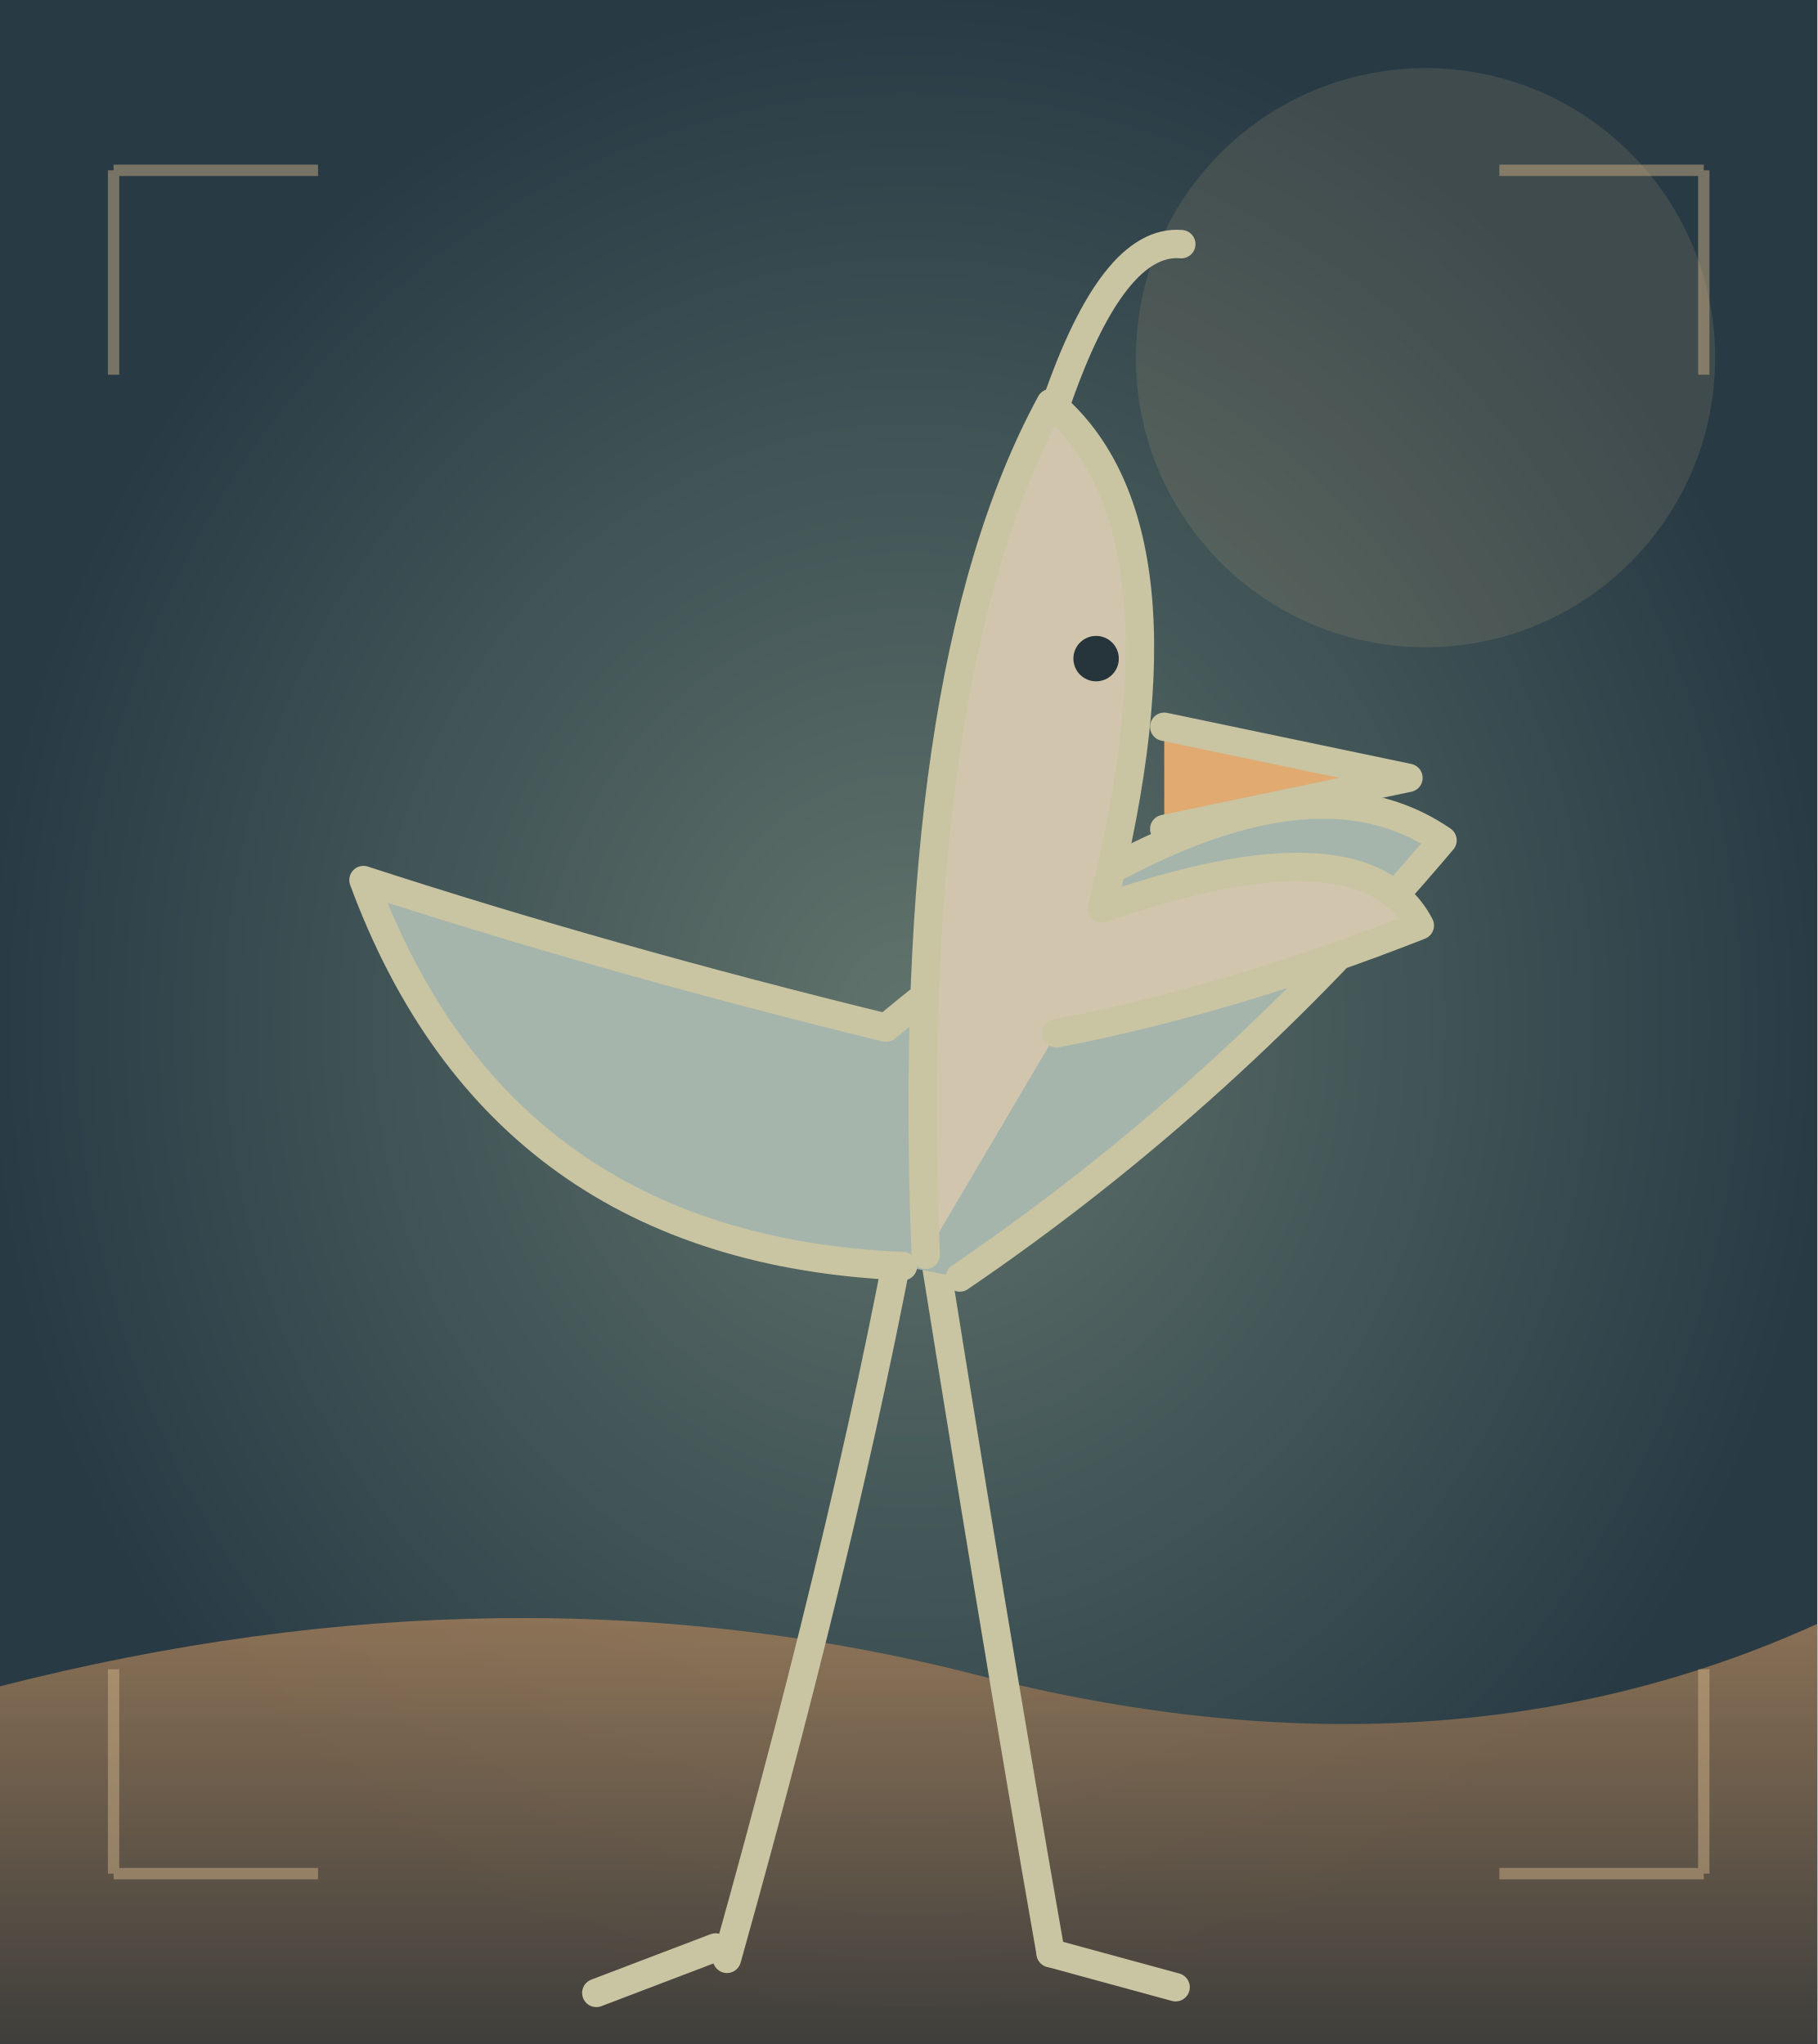
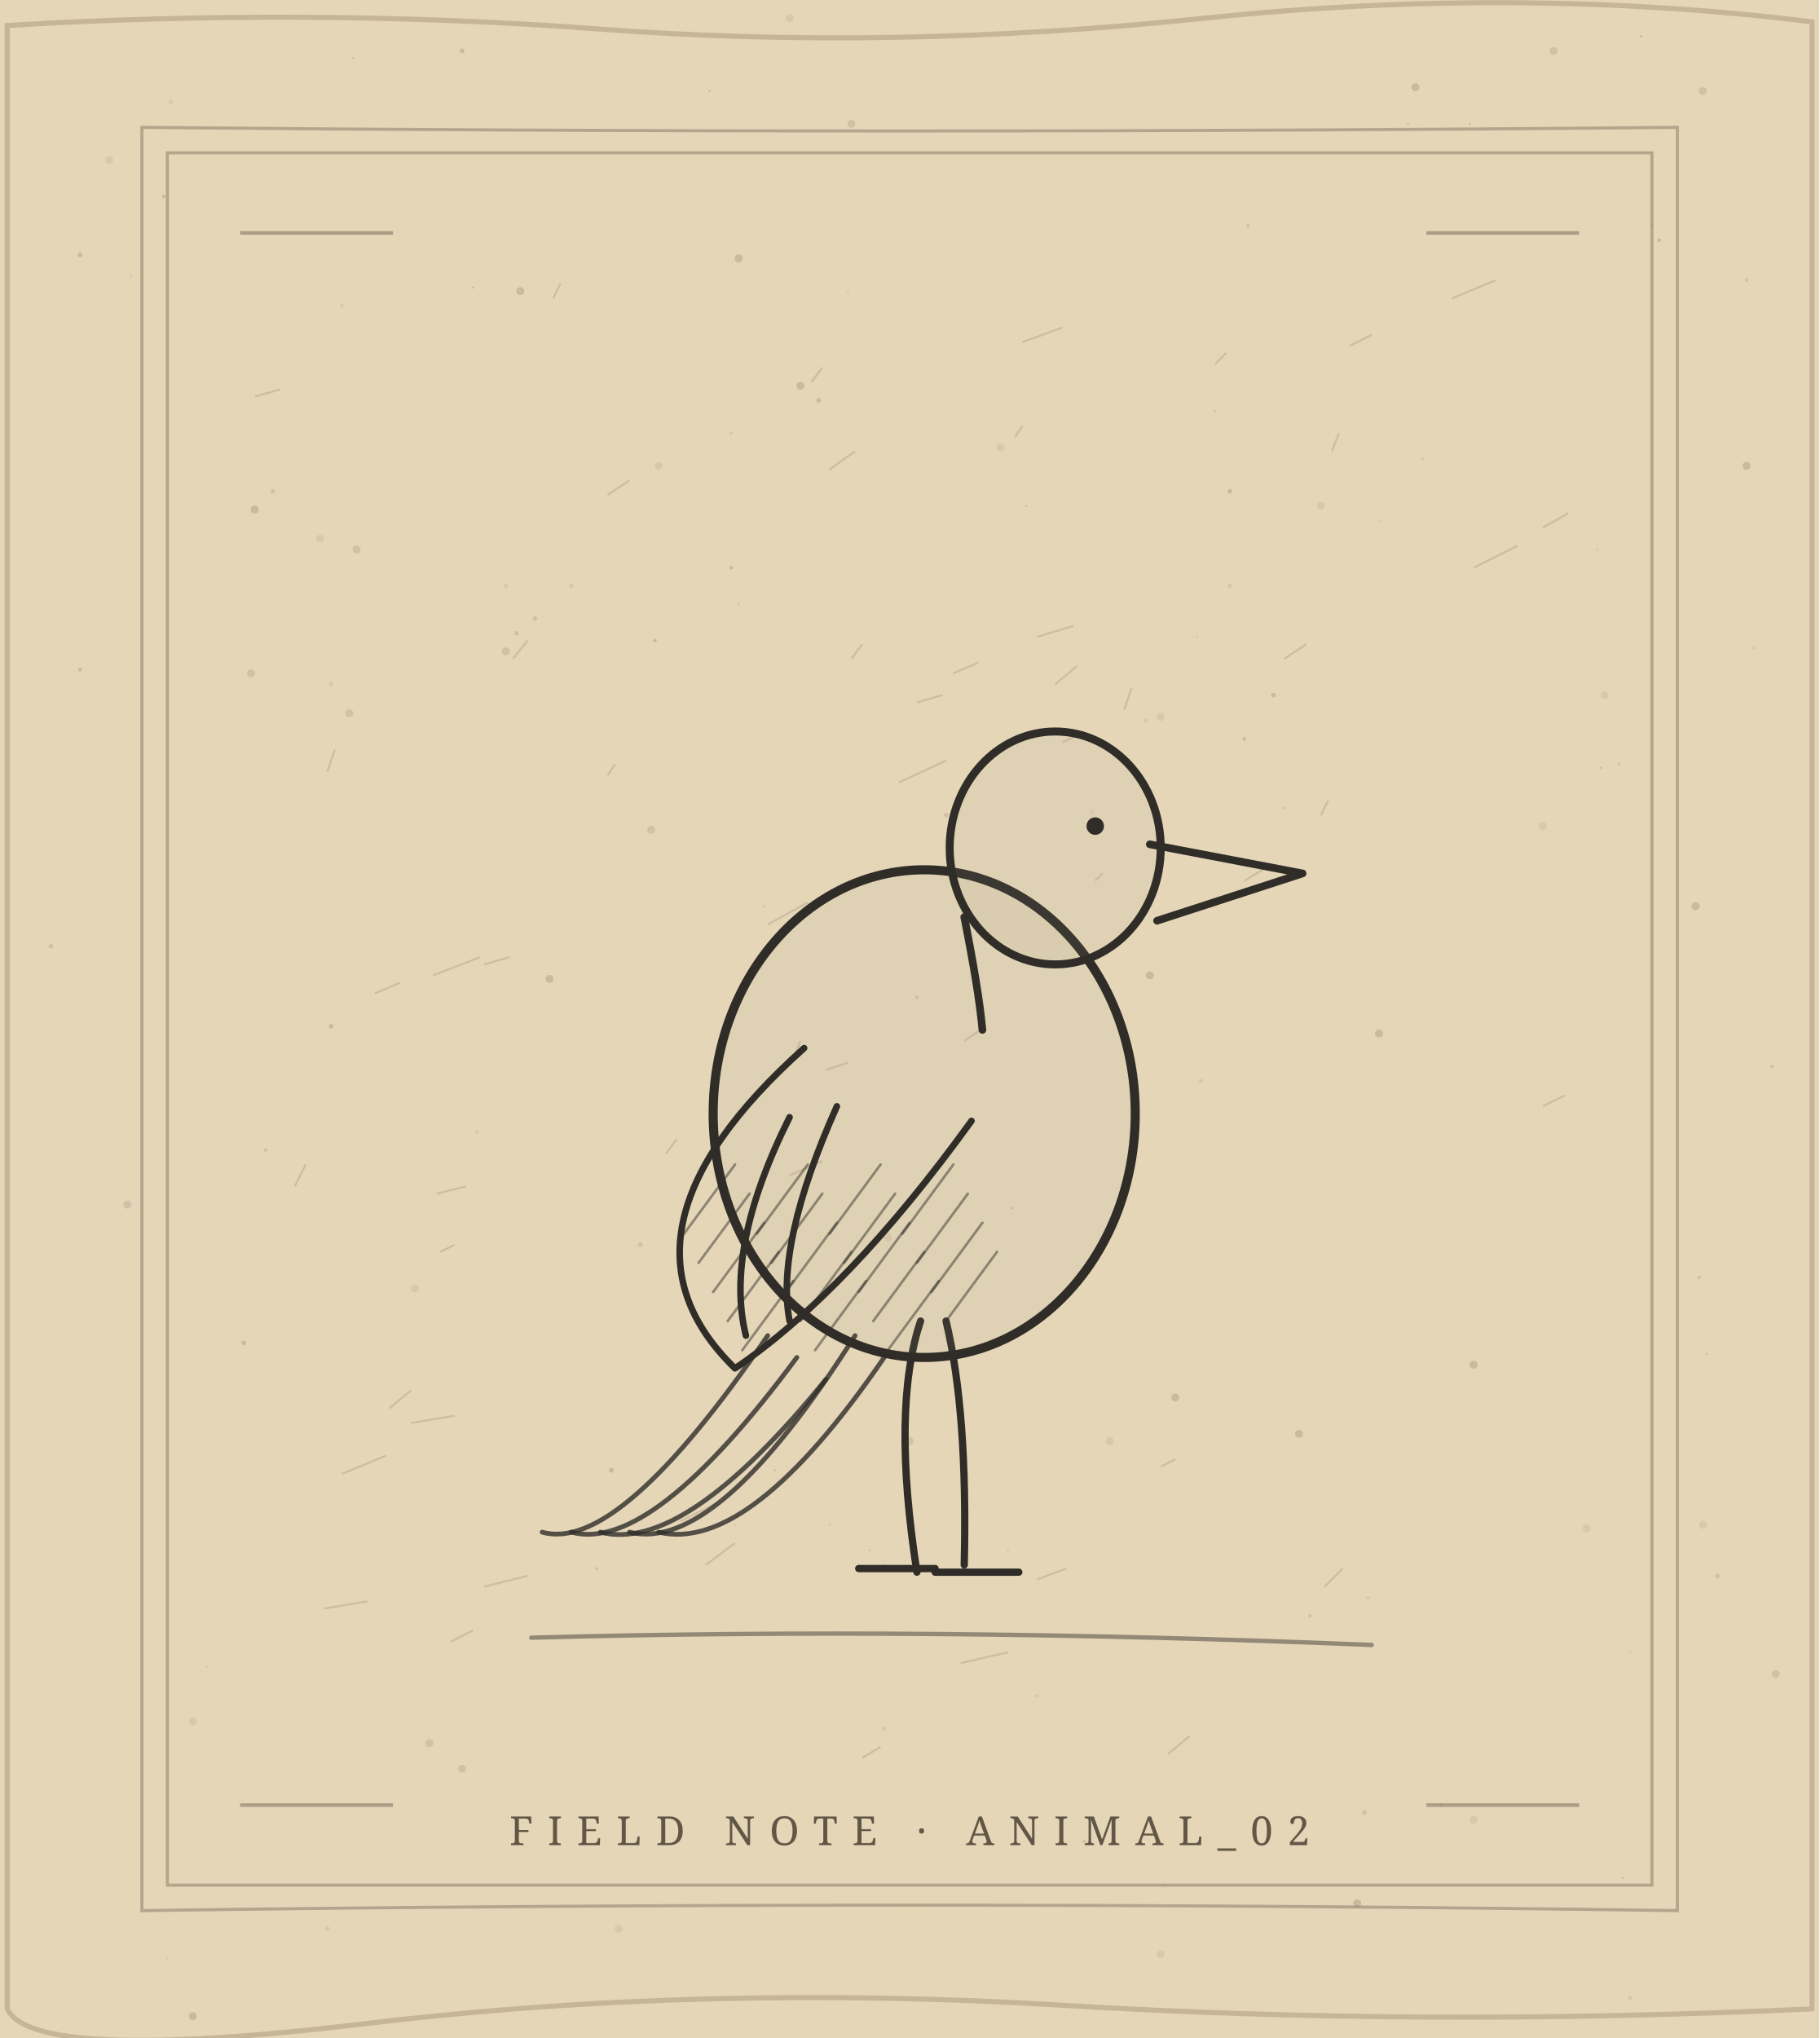
- <svg xmlns="http://www.w3.org/2000/svg" viewBox="0 0 320 360" role="img" aria-label="Doğa illüstrasyonu">
-   <defs>
-     <radialGradient id="bg">
-       <stop stop-color="#60736b" />
-       <stop offset="1" stop-color="#283b45" />
-     </radialGradient>
-     <linearGradient id="ground" x2="0" y2="1">
-       <stop stop-color="#a27d59" />
-       <stop offset="1" stop-color="#443f39" />
-     </linearGradient>
-   </defs>
-   <rect width="320" height="360" fill="url(#bg)" />
-   <circle cx="251" cy="63" r="51" fill="#f2c38b" opacity=".12" />
-   <path d="M0 297Q90 274 172 295T320 286V360H0Z" fill="url(#ground)" opacity=".8" />
-   <g fill="none" stroke="#c9c4a2" stroke-linecap="round" stroke-linejoin="round" stroke-width="5">
-     <path d="M128 345Q151 263 161 205M185 344Q175 287 162 205" />
-     <path d="M159 223Q88 220 64 155Q107 169 156 181Q222 126 254 148Q216 193 169 225" fill="#a6b5ac" />
-     <path d="M163 221Q159 119 185 71Q211 93 194 160Q240 144 250 163Q217 176 186 182" fill="#d2c5ae" />
-     <path d="M186 71Q196 42 208 43" />
-     <circle cx="193" cy="116" r="4" fill="#26343b" stroke="none" />
-     <path d="M205 128l43 9 -43 9" fill="#e0aa71" />
-     <path d="M126 343l-21 8m80 -7l22 6" />
-   </g>
-   <path d="M20 30h36M20 30v36M300 30h-36M300 30v36M20 330h36M20 330v-36M300 330h-36M300 330v-36" fill="none" stroke="#d7b78b" opacity=".45" stroke-width="2" />
+ <svg xmlns="http://www.w3.org/2000/svg" viewBox="0 0 500 560" role="img" aria-label="Doğa defterinde kara kalem tür çizimi">
+   <rect width="500" height="560" fill="#e5d6b8" />
+   <path d="M2 7 Q85 2 165 8 T331 5 T498 6 V552 Q391 557 292 551 T101 556 T2 552 Z" fill="none" stroke="#9c8967" stroke-width="1.4" opacity=".42" />
+   <path d="M39 35 Q246 37 461 35 V525 Q251 522 39 525 Z M46 42 H454 V518 H46 Z" fill="none" stroke="#776c57" stroke-width=".85" opacity=".46" />
+   <path d="M66 64 h42 M392 64 h42 M66 496 h42 M392 496 h42" stroke="#655b4b" opacity=".45" />
+   <circle cx="75" cy="135" r="0.65" fill="#736958" opacity="0.18" />
+   <circle cx="46" cy="538" r="0.35" fill="#736958" opacity="0.12" />
+   <circle cx="114" cy="354" r="1.1" fill="#736958" opacity="0.12" />
+   <circle cx="454" cy="62" r="0.35" fill="#736958" opacity="0.18" />
+   <circle cx="427" cy="14" r="1.1" fill="#736958" opacity="0.18" />
+   <circle cx="147" cy="170" r="0.65" fill="#736958" opacity="0.18" />
+   <circle cx="342" cy="203" r="0.5" fill="#736958" opacity="0.25" />
+   <circle cx="139" cy="179" r="1.1" fill="#736958" opacity="0.18" />
+   <circle cx="170" cy="530" r="1.1" fill="#736958" opacity="0.12" />
+   <circle cx="210" cy="249" r="0.5" fill="#736958" opacity="0.12" />
+   <circle cx="373" cy="523" r="1.1" fill="#736958" opacity="0.25" />
+   <circle cx="234" cy="34" r="1.1" fill="#736958" opacity="0.18" />
+   <circle cx="468" cy="25" r="1.1" fill="#736958" opacity="0.18" />
+   <circle cx="441" cy="191" r="1.1" fill="#736958" opacity="0.12" />
+   <circle cx="469" cy="372" r="0.35" fill="#736958" opacity="0.18" />
+   <circle cx="250" cy="396" r="1.1" fill="#736958" opacity="0.18" />
+   <circle cx="98" cy="151" r="1.1" fill="#736958" opacity="0.18" />
+   <circle cx="277" cy="426" r="0.35" fill="#736958" opacity="0.12" />
+   <circle cx="91" cy="188" r="0.65" fill="#736958" opacity="0.12" />
+   <circle cx="213" cy="404" r="0.35" fill="#736958" opacity="0.18" />
+   <circle cx="70" cy="140" r="1.1" fill="#736958" opacity="0.25" />
+   <circle cx="67" cy="369" r="0.65" fill="#736958" opacity="0.25" />
+   <circle cx="487" cy="293" r="0.5" fill="#736958" opacity="0.18" />
+   <circle cx="320" cy="518" r="0.35" fill="#736958" opacity="0.12" />
+   <circle cx="338" cy="161" r="0.65" fill="#736958" opacity="0.12" />
+   <circle cx="179" cy="228" r="1.1" fill="#736958" opacity="0.18" />
+   <circle cx="379" cy="284" r="1.1" fill="#736958" opacity="0.25" />
+   <circle cx="379" cy="143" r="0.35" fill="#736958" opacity="0.12" />
+   <circle cx="330" cy="297" r="0.65" fill="#736958" opacity="0.12" />
+   <circle cx="131" cy="311" r="0.5" fill="#736958" opacity="0.12" />
+   <circle cx="14" cy="260" r="0.65" fill="#736958" opacity="0.18" />
+   <circle cx="164" cy="431" r="0.35" fill="#736958" opacity="0.25" />
+   <circle cx="396" cy="496" r="0.5" fill="#736958" opacity="0.12" />
+   <circle cx="69" cy="185" r="1.1" fill="#736958" opacity="0.18" />
+   <circle cx="343" cy="62" r="0.5" fill="#736958" opacity="0.18" />
+   <circle cx="319" cy="197" r="1.1" fill="#736958" opacity="0.12" />
+   <circle cx="195" cy="25" r="0.35" fill="#736958" opacity="0.18" />
+   <circle cx="424" cy="227" r="1.1" fill="#736958" opacity="0.12" />
+   <circle cx="45" cy="54" r="0.5" fill="#736958" opacity="0.25" />
+   <circle cx="142" cy="174" r="0.65" fill="#736958" opacity="0.18" />
+   <circle cx="88" cy="148" r="1.1" fill="#736958" opacity="0.12" />
+   <circle cx="440" cy="211" r="0.35" fill="#736958" opacity="0.18" />
+   <circle cx="353" cy="222" r="0.5" fill="#736958" opacity="0.12" />
+   <circle cx="220" cy="106" r="1.1" fill="#736958" opacity="0.25" />
+   <circle cx="243" cy="475" r="0.65" fill="#736958" opacity="0.12" />
+   <circle cx="130" cy="79" r="0.35" fill="#736958" opacity="0.18" />
+   <circle cx="480" cy="77" r="0.5" fill="#736958" opacity="0.18" />
+   <circle cx="203" cy="71" r="1.1" fill="#736958" opacity="0.25" />
+   <circle cx="298" cy="506" r="0.5" fill="#736958" opacity="0.18" />
+   <circle cx="176" cy="342" r="0.65" fill="#736958" opacity="0.18" />
+   <circle cx="357" cy="394" r="1.1" fill="#736958" opacity="0.25" />
+   <circle cx="446" cy="516" r="0.35" fill="#736958" opacity="0.18" />
+   <circle cx="389" cy="24" r="1.1" fill="#736958" opacity="0.25" />
+   <circle cx="22" cy="184" r="0.5" fill="#736958" opacity="0.25" />
+   <circle cx="252" cy="274" r="0.5" fill="#736958" opacity="0.18" />
+   <circle cx="77" cy="288" r="0.35" fill="#736958" opacity="0.12" />
+   <circle cx="405" cy="500" r="1.1" fill="#736958" opacity="0.12" />
+   <circle cx="468" cy="419" r="1.1" fill="#736958" opacity="0.12" />
+   <circle cx="285" cy="466" r="0.5" fill="#736958" opacity="0.12" />
+   <circle cx="143" cy="80" r="1.1" fill="#736958" opacity="0.25" />
+   <circle cx="376" cy="439" r="0.5" fill="#736958" opacity="0.12" />
+   <circle cx="53" cy="473" r="1.1" fill="#736958" opacity="0.12" />
+   <circle cx="451" cy="10" r="0.35" fill="#736958" opacity="0.25" />
+   <circle cx="47" cy="28" r="0.65" fill="#736958" opacity="0.12" />
+   <circle cx="139" cy="161" r="0.65" fill="#736958" opacity="0.12" />
+   <circle cx="480" cy="128" r="1.1" fill="#736958" opacity="0.25" />
+   <circle cx="260" cy="224" r="0.65" fill="#736958" opacity="0.18" />
+   <circle cx="472" cy="433" r="0.65" fill="#736958" opacity="0.18" />
+   <circle cx="53" cy="554" r="1.1" fill="#736958" opacity="0.25" />
+   <circle cx="391" cy="126" r="0.5" fill="#736958" opacity="0.12" />
+   <circle cx="350" cy="191" r="0.65" fill="#736958" opacity="0.25" />
+   <circle cx="439" cy="151" r="0.35" fill="#736958" opacity="0.12" />
+   <circle cx="278" cy="332" r="0.35" fill="#736958" opacity="0.25" />
+   <circle cx="387" cy="34" r="0.5" fill="#736958" opacity="0.12" />
+   <circle cx="363" cy="139" r="1.1" fill="#736958" opacity="0.12" />
+   <circle cx="118" cy="479" r="1.1" fill="#736958" opacity="0.18" />
+   <circle cx="360" cy="444" r="0.5" fill="#736958" opacity="0.18" />
+   <circle cx="157" cy="161" r="0.65" fill="#736958" opacity="0.12" />
+   <circle cx="404" cy="34" r="0.35" fill="#736958" opacity="0.18" />
+   <circle cx="243" cy="431" r="1.1" fill="#736958" opacity="0.25" />
+   <circle cx="482" cy="178" r="0.5" fill="#736958" opacity="0.12" />
+   <circle cx="73" cy="316" r="0.5" fill="#736958" opacity="0.18" />
+   <circle cx="217" cy="5" r="1.1" fill="#736958" opacity="0.12" />
+   <circle cx="456" cy="66" r="0.5" fill="#736958" opacity="0.25" />
+   <circle cx="181" cy="128" r="1.1" fill="#736958" opacity="0.12" />
+   <circle cx="203" cy="166" r="0.35" fill="#736958" opacity="0.12" />
+   <circle cx="275" cy="123" r="1.1" fill="#736958" opacity="0.12" />
+   <circle cx="127" cy="486" r="1.1" fill="#736958" opacity="0.18" />
+   <circle cx="334" cy="113" r="0.35" fill="#736958" opacity="0.18" />
+   <circle cx="97" cy="16" r="0.35" fill="#736958" opacity="0.18" />
+   <circle cx="338" cy="135" r="0.65" fill="#736958" opacity="0.25" />
+   <circle cx="445" cy="210" r="0.5" fill="#736958" opacity="0.12" />
+   <circle cx="202" cy="419" r="0.35" fill="#736958" opacity="0.12" />
+   <circle cx="91" cy="282" r="0.65" fill="#736958" opacity="0.25" />
+   <circle cx="94" cy="84" r="0.5" fill="#736958" opacity="0.12" />
+   <circle cx="96" cy="196" r="1.1" fill="#736958" opacity="0.18" />
+   <circle cx="168" cy="404" r="0.65" fill="#736958" opacity="0.25" />
+   <circle cx="228" cy="419" r="0.35" fill="#736958" opacity="0.12" />
+   <circle cx="30" cy="44" r="1.1" fill="#736958" opacity="0.12" />
+   <circle cx="282" cy="139" r="0.35" fill="#736958" opacity="0.18" />
+   <circle cx="201" cy="156" r="0.5" fill="#736958" opacity="0.25" />
+   <circle cx="90" cy="530" r="0.65" fill="#736958" opacity="0.12" />
+   <circle cx="375" cy="498" r="0.65" fill="#736958" opacity="0.18" />
+   <circle cx="467" cy="351" r="0.5" fill="#736958" opacity="0.18" />
+   <circle cx="319" cy="537" r="1.1" fill="#736958" opacity="0.12" />
+   <circle cx="180" cy="176" r="0.5" fill="#736958" opacity="0.25" />
+   <circle cx="448" cy="549" r="0.65" fill="#736958" opacity="0.12" />
+   <circle cx="151" cy="269" r="1.1" fill="#736958" opacity="0.25" />
+   <circle cx="127" cy="14" r="0.65" fill="#736958" opacity="0.25" />
+   <circle cx="36" cy="76" r="0.35" fill="#736958" opacity="0.12" />
+   <circle cx="233" cy="80" r="0.35" fill="#736958" opacity="0.12" />
+   <circle cx="448" cy="454" r="0.35" fill="#736958" opacity="0.12" />
+   <circle cx="466" cy="249" r="1.1" fill="#736958" opacity="0.25" />
+   <circle cx="260" cy="365" r="0.35" fill="#736958" opacity="0.25" />
+   <circle cx="315" cy="198" r="0.65" fill="#736958" opacity="0.12" />
+   <circle cx="323" cy="384" r="1.1" fill="#736958" opacity="0.25" />
+   <circle cx="405" cy="375" r="1.1" fill="#736958" opacity="0.25" />
+   <circle cx="244" cy="340" r="1.1" fill="#736958" opacity="0.12" />
+   <circle cx="300" cy="223" r="0.5" fill="#736958" opacity="0.12" />
+   <circle cx="316" cy="268" r="1.1" fill="#736958" opacity="0.25" />
+   <circle cx="305" cy="396" r="1.1" fill="#736958" opacity="0.12" />
+   <circle cx="488" cy="460" r="1.1" fill="#736958" opacity="0.18" />
+   <circle cx="22" cy="70" r="0.65" fill="#736958" opacity="0.25" />
+   <circle cx="35" cy="331" r="1.1" fill="#736958" opacity="0.18" />
+   <circle cx="201" cy="119" r="0.5" fill="#736958" opacity="0.12" />
+   <circle cx="57" cy="458" r="0.35" fill="#736958" opacity="0.12" />
+   <circle cx="329" cy="175" r="0.35" fill="#736958" opacity="0.12" />
+   <circle cx="225" cy="110" r="0.65" fill="#736958" opacity="0.25" />
+   <circle cx="436" cy="420" r="1.1" fill="#736958" opacity="0.12" />
+   <circle cx="239" cy="426" r="0.35" fill="#736958" opacity="0.18" />
+   <path d="M366 124 l2 -5" stroke="#736958" stroke-width=".55" opacity=".22" />
+   <path d="M424 145 l7 -4" stroke="#736958" stroke-width=".55" opacity=".22" />
+   <path d="M94 405 l12 -5" stroke="#736958" stroke-width=".55" opacity=".22" />
+   <path d="M290 188 l6 -5" stroke="#736958" stroke-width=".55" opacity=".22" />
+   <path d="M70 109 l7 -2" stroke="#736958" stroke-width=".55" opacity=".22" />
+   <path d="M301 242 l2 -2" stroke="#736958" stroke-width=".55" opacity=".22" />
+   <path d="M292 204 l6 -3" stroke="#736958" stroke-width=".55" opacity=".22" />
+   <path d="M121 344 l4 -2" stroke="#736958" stroke-width=".55" opacity=".22" />
+   <path d="M321 482 l6 -5" stroke="#736958" stroke-width=".55" opacity=".22" />
+   <path d="M89 442 l12 -2" stroke="#736958" stroke-width=".55" opacity=".22" />
+   <path d="M183 317 l3 -4" stroke="#736958" stroke-width=".55" opacity=".22" />
+   <path d="M217 323 l9 -4" stroke="#736958" stroke-width=".55" opacity=".22" />
+   <path d="M309 195 l2 -6" stroke="#736958" stroke-width=".55" opacity=".22" />
+   <path d="M167 213 l2 -3" stroke="#736958" stroke-width=".55" opacity=".22" />
+   <path d="M211 254 l11 -6" stroke="#736958" stroke-width=".55" opacity=".22" />
+   <path d="M81 326 l3 -6" stroke="#736958" stroke-width=".55" opacity=".22" />
+   <path d="M281 94 l11 -4" stroke="#736958" stroke-width=".55" opacity=".22" />
+   <path d="M319 403 l4 -2" stroke="#736958" stroke-width=".55" opacity=".22" />
+   <path d="M371 95 l6 -3" stroke="#736958" stroke-width=".55" opacity=".22" />
+   <path d="M247 215 l13 -6" stroke="#736958" stroke-width=".55" opacity=".22" />
+   <path d="M194 430 l8 -6" stroke="#736958" stroke-width=".55" opacity=".22" />
+   <path d="M237 483 l5 -3" stroke="#736958" stroke-width=".55" opacity=".22" />
+   <path d="M265 286 l6 -4" stroke="#736958" stroke-width=".55" opacity=".22" />
+   <path d="M141 181 l4 -5" stroke="#736958" stroke-width=".55" opacity=".22" />
+   <path d="M353 181 l6 -4" stroke="#736958" stroke-width=".55" opacity=".22" />
+   <path d="M399 82 l12 -5" stroke="#736958" stroke-width=".55" opacity=".22" />
+   <path d="M424 304 l6 -3" stroke="#736958" stroke-width=".55" opacity=".22" />
+   <path d="M187 418 l10 -5" stroke="#736958" stroke-width=".55" opacity=".22" />
+   <path d="M285 434 l8 -3" stroke="#736958" stroke-width=".55" opacity=".22" />
+   <path d="M264 457 l13 -3" stroke="#736958" stroke-width=".55" opacity=".22" />
+   <path d="M363 224 l2 -4" stroke="#736958" stroke-width=".55" opacity=".22" />
+   <path d="M285 175 l10 -3" stroke="#736958" stroke-width=".55" opacity=".22" />
+   <path d="M103 273 l7 -3" stroke="#736958" stroke-width=".55" opacity=".22" />
+   <path d="M133 265 l7 -2" stroke="#736958" stroke-width=".55" opacity=".22" />
+   <path d="M262 185 l7 -3" stroke="#736958" stroke-width=".55" opacity=".22" />
+   <path d="M405 156 l12 -6" stroke="#736958" stroke-width=".55" opacity=".22" />
+   <path d="M228 129 l7 -5" stroke="#736958" stroke-width=".55" opacity=".22" />
+   <path d="M342 242 l5 -3" stroke="#736958" stroke-width=".55" opacity=".22" />
+   <path d="M107 387 l6 -5" stroke="#736958" stroke-width=".55" opacity=".22" />
+   <path d="M120 328 l8 -2" stroke="#736958" stroke-width=".55" opacity=".22" />
+   <path d="M252 193 l7 -2" stroke="#736958" stroke-width=".55" opacity=".22" />
+   <path d="M90 212 l2 -6" stroke="#736958" stroke-width=".55" opacity=".22" />
+   <path d="M119 268 l13 -5" stroke="#736958" stroke-width=".55" opacity=".22" />
+   <path d="M279 120 l2 -3" stroke="#736958" stroke-width=".55" opacity=".22" />
+   <path d="M113 391 l12 -2" stroke="#736958" stroke-width=".55" opacity=".22" />
+   <path d="M167 136 l6 -4" stroke="#736958" stroke-width=".55" opacity=".22" />
+   <path d="M133 436 l12 -3" stroke="#736958" stroke-width=".55" opacity=".22" />
+   <path d="M152 82 l2 -4" stroke="#736958" stroke-width=".55" opacity=".22" />
+   <path d="M234 181 l3 -4" stroke="#736958" stroke-width=".55" opacity=".22" />
+   <path d="M334 100 l3 -3" stroke="#736958" stroke-width=".55" opacity=".22" />
+   <path d="M223 105 l3 -4" stroke="#736958" stroke-width=".55" opacity=".22" />
+   <path d="M364 436 l5 -5" stroke="#736958" stroke-width=".55" opacity=".22" />
+   <path d="M227 294 l6 -2" stroke="#736958" stroke-width=".55" opacity=".22" />
+   <path d="M124 451 l6 -3" stroke="#736958" stroke-width=".55" opacity=".22" />
+   <path d="M218 291 l2 -5" stroke="#736958" stroke-width=".55" opacity=".22" />
+   <path d="M252 432 Q245 387 253 363 M265 430 Q266 388 260 363 M236 431 l21 0 M257 432 l23 0" fill="none" stroke="#302d29" stroke-width="2" stroke-linecap="round" stroke-linejoin="round" opacity="1" />
+   <ellipse cx="254" cy="306" rx="58" ry="67" fill="#b3a68818" stroke="#302d29" stroke-width="2.5" />
+   <ellipse cx="290" cy="233" rx="29" ry="32" fill="#b3a68818" stroke="#302d29" stroke-width="2.2" />
+   <path d="M316 232 l42 8 -40 13 M265 252 Q269 272 270 283" fill="none" stroke="#302d29" stroke-width="2.1" stroke-linecap="round" stroke-linejoin="round" opacity="1" />
+   <ellipse cx="301" cy="227" rx="2" ry="2" fill="#302d29" stroke="#302d29" stroke-width="0.8" />
+   <path d="M221 288 Q164 339 202 376 Q233 355 267 308 M217 307 Q199 343 205 367 M230 304 Q213 342 217 363" fill="none" stroke="#302d29" stroke-width="1.8" stroke-linecap="round" stroke-linejoin="round" opacity="1" />
+   <path d="M202 320 l-14 19" fill="none" stroke="#302d29" stroke-width="0.7" stroke-linecap="round" stroke-linejoin="round" opacity="0.48" />
+   <path d="M206 328 l-14 19" fill="none" stroke="#302d29" stroke-width="0.7" stroke-linecap="round" stroke-linejoin="round" opacity="0.48" />
+   <path d="M210 336 l-14 19" fill="none" stroke="#302d29" stroke-width="0.7" stroke-linecap="round" stroke-linejoin="round" opacity="0.48" />
+   <path d="M214 344 l-14 19" fill="none" stroke="#302d29" stroke-width="0.7" stroke-linecap="round" stroke-linejoin="round" opacity="0.48" />
+   <path d="M218 352 l-14 19" fill="none" stroke="#302d29" stroke-width="0.7" stroke-linecap="round" stroke-linejoin="round" opacity="0.48" />
+   <path d="M222 320 l-14 19" fill="none" stroke="#302d29" stroke-width="0.7" stroke-linecap="round" stroke-linejoin="round" opacity="0.48" />
+   <path d="M226 328 l-14 19" fill="none" stroke="#302d29" stroke-width="0.7" stroke-linecap="round" stroke-linejoin="round" opacity="0.48" />
+   <path d="M230 336 l-14 19" fill="none" stroke="#302d29" stroke-width="0.7" stroke-linecap="round" stroke-linejoin="round" opacity="0.48" />
+   <path d="M234 344 l-14 19" fill="none" stroke="#302d29" stroke-width="0.7" stroke-linecap="round" stroke-linejoin="round" opacity="0.48" />
+   <path d="M238 352 l-14 19" fill="none" stroke="#302d29" stroke-width="0.7" stroke-linecap="round" stroke-linejoin="round" opacity="0.48" />
+   <path d="M242 320 l-14 19" fill="none" stroke="#302d29" stroke-width="0.7" stroke-linecap="round" stroke-linejoin="round" opacity="0.48" />
+   <path d="M246 328 l-14 19" fill="none" stroke="#302d29" stroke-width="0.7" stroke-linecap="round" stroke-linejoin="round" opacity="0.48" />
+   <path d="M250 336 l-14 19" fill="none" stroke="#302d29" stroke-width="0.7" stroke-linecap="round" stroke-linejoin="round" opacity="0.48" />
+   <path d="M254 344 l-14 19" fill="none" stroke="#302d29" stroke-width="0.7" stroke-linecap="round" stroke-linejoin="round" opacity="0.48" />
+   <path d="M258 352 l-14 19" fill="none" stroke="#302d29" stroke-width="0.7" stroke-linecap="round" stroke-linejoin="round" opacity="0.48" />
+   <path d="M262 320 l-14 19" fill="none" stroke="#302d29" stroke-width="0.7" stroke-linecap="round" stroke-linejoin="round" opacity="0.48" />
+   <path d="M266 328 l-14 19" fill="none" stroke="#302d29" stroke-width="0.7" stroke-linecap="round" stroke-linejoin="round" opacity="0.48" />
+   <path d="M270 336 l-14 19" fill="none" stroke="#302d29" stroke-width="0.7" stroke-linecap="round" stroke-linejoin="round" opacity="0.48" />
+   <path d="M274 344 l-14 19" fill="none" stroke="#302d29" stroke-width="0.7" stroke-linecap="round" stroke-linejoin="round" opacity="0.48" />
+   <path d="M211 367 Q170 427 149 421" fill="none" stroke="#302d29" stroke-width="1.3" stroke-linecap="round" stroke-linejoin="round" opacity="0.8" />
+   <path d="M219 373 Q179 427 157 421" fill="none" stroke="#302d29" stroke-width="1.3" stroke-linecap="round" stroke-linejoin="round" opacity="0.8" />
+   <path d="M227 379 Q188 427 165 421" fill="none" stroke="#302d29" stroke-width="1.3" stroke-linecap="round" stroke-linejoin="round" opacity="0.8" />
+   <path d="M235 367 Q197 427 173 421" fill="none" stroke="#302d29" stroke-width="1.3" stroke-linecap="round" stroke-linejoin="round" opacity="0.8" />
+   <path d="M243 373 Q206 427 181 421" fill="none" stroke="#302d29" stroke-width="1.3" stroke-linecap="round" stroke-linejoin="round" opacity="0.8" />
+   <path d="M146 450 Q255 447 377 452" fill="none" stroke="#302d29" stroke-width="1.2" stroke-linecap="round" stroke-linejoin="round" opacity="0.45" />
+   <text x="250" y="507" text-anchor="middle" fill="#625746" font-size="11" font-family="serif" letter-spacing="4">FIELD NOTE · ANIMAL_02</text>
</svg>
